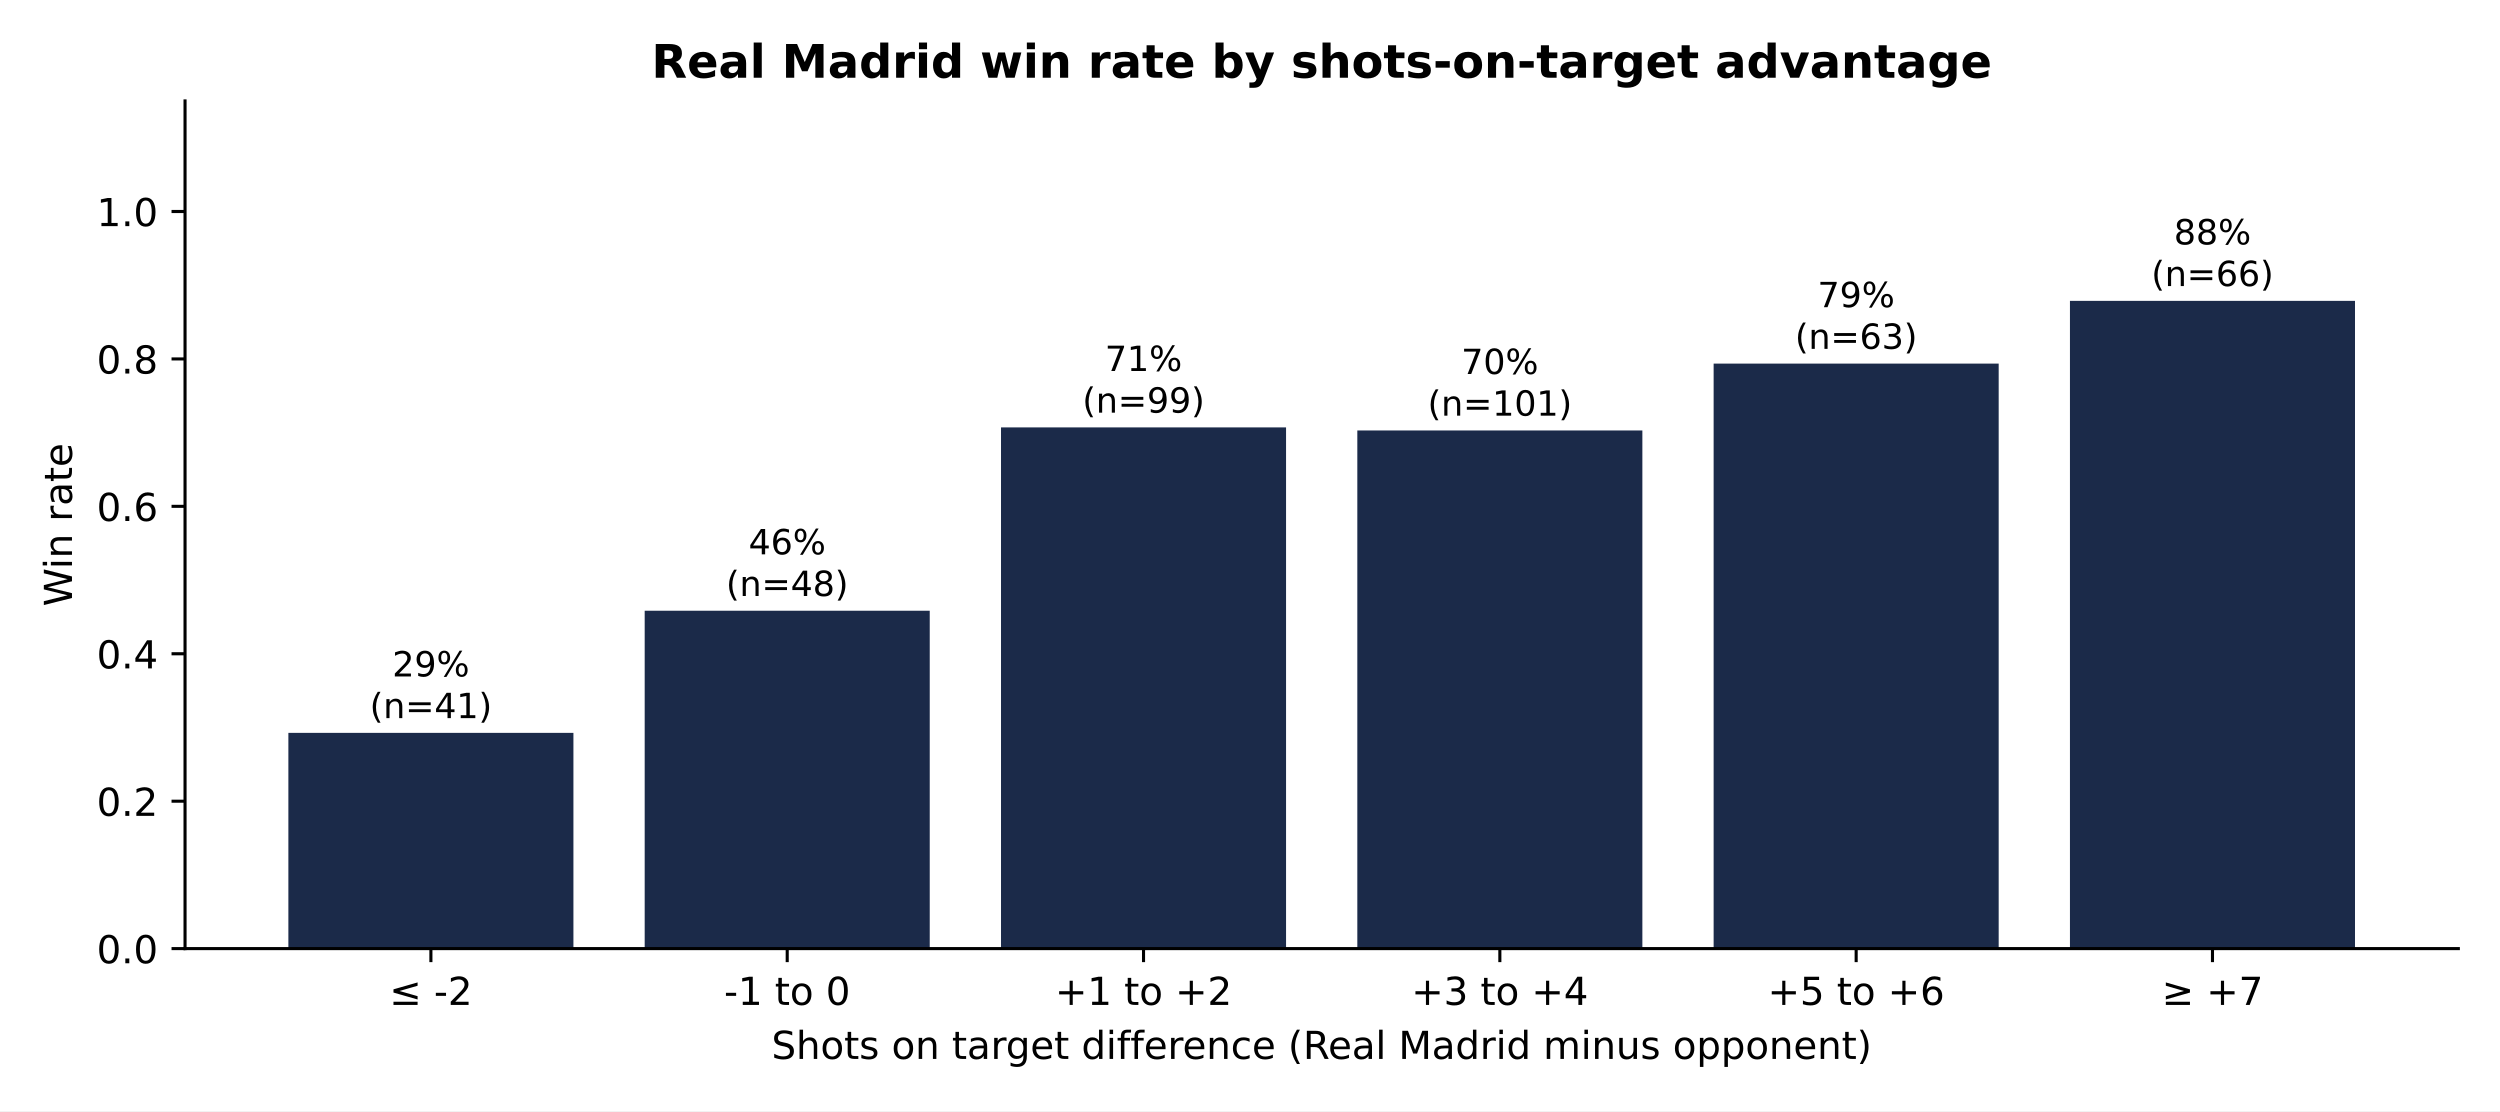
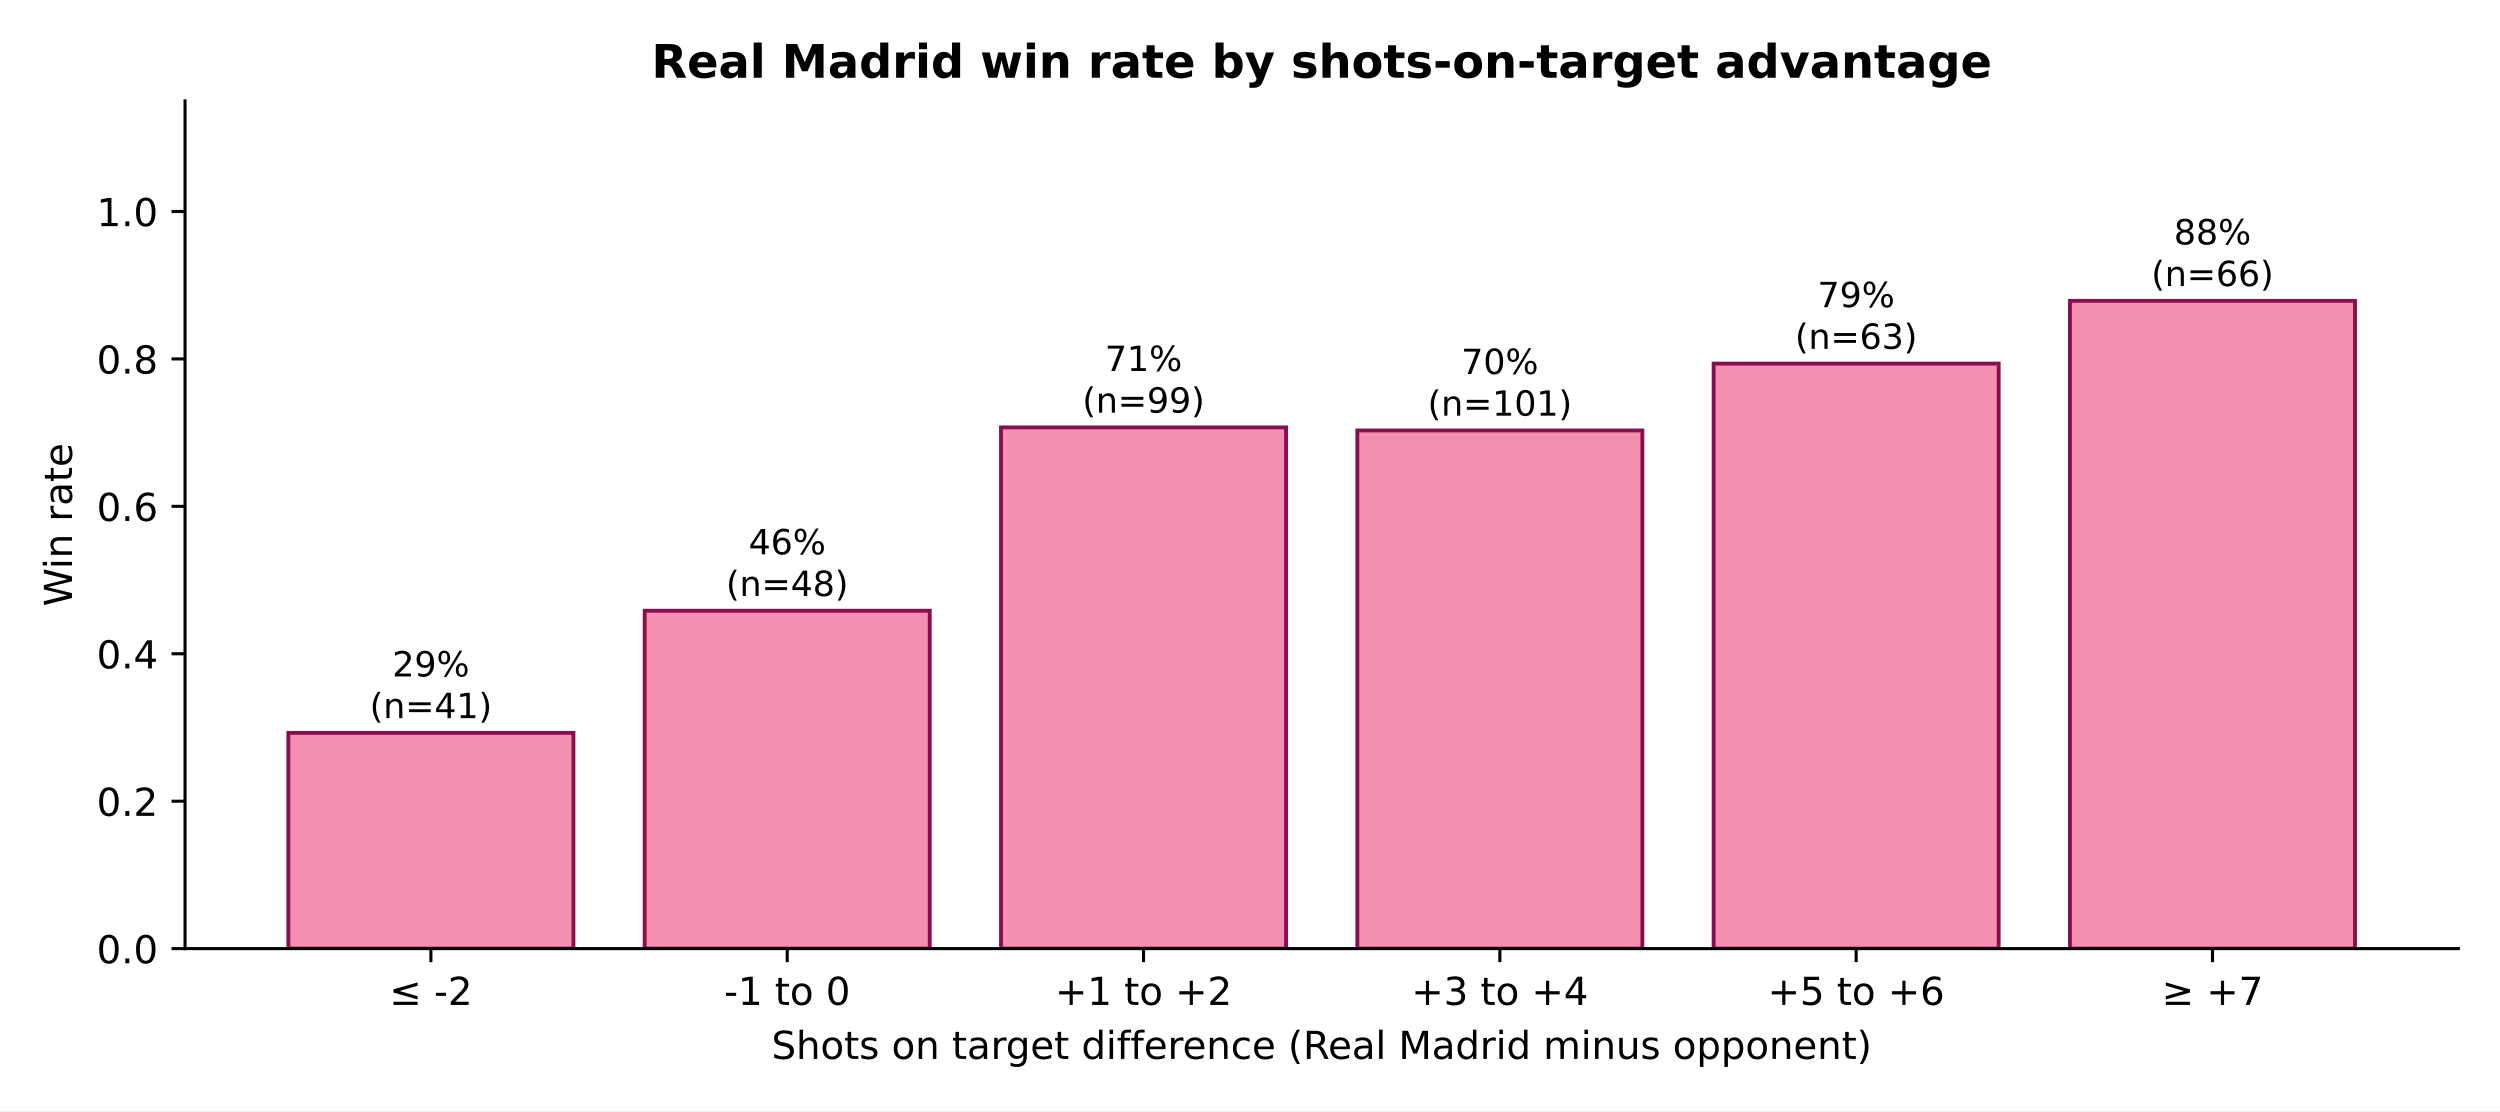
<svg xmlns="http://www.w3.org/2000/svg" xmlns:xlink="http://www.w3.org/1999/xlink" width="648pt" height="288pt" viewBox="0 0 648 288" version="1.1">
  <defs>
    <style type="text/css">*{stroke-linejoin: round; stroke-linecap: butt}</style>
  </defs>
  <g id="figure_1">
    <g id="patch_1">
      <path d="M 0 288  L 648 288  L 648 0  L 0 0  z " style="fill: #ffffff" />
    </g>
    <g id="axes_1">
      <g id="patch_2">
        <path d="M 47.962 245.878  L 637.2 245.878  L 637.2 26.16  L 47.962 26.16  z " style="fill: #ffffff" />
      </g>
      <g id="patch_3">
-         <path d="M 74.746 245.878  L 148.631 245.878  L 148.631 189.958  L 74.746 189.958  z " clip-path="url(#pe4ee707b54)" style="fill: #1b2a49" />
+         <path d="M 74.746 245.878  L 148.631 245.878  L 148.631 189.958  L 74.746 189.958  z " clip-path="url(#pb40ecc2edf)" style="fill: #f48fb1; stroke: #880e4f; stroke-linejoin: miter" />
      </g>
      <g id="patch_4">
-         <path d="M 167.103 245.878  L 240.988 245.878  L 240.988 158.309  L 167.103 158.309  z " clip-path="url(#pe4ee707b54)" style="fill: #1b2a49" />
+         <path d="M 167.103 245.878  L 240.988 245.878  L 240.988 158.309  L 167.103 158.309  z " clip-path="url(#pb40ecc2edf)" style="fill: #f48fb1; stroke: #880e4f; stroke-linejoin: miter" />
      </g>
      <g id="patch_5">
-         <path d="M 259.46 245.878  L 333.345 245.878  L 333.345 110.786  L 259.46 110.786  z " clip-path="url(#pe4ee707b54)" style="fill: #1b2a49" />
+         <path d="M 259.46 245.878  L 333.345 245.878  L 333.345 110.786  L 259.46 110.786  z " clip-path="url(#pb40ecc2edf)" style="fill: #f48fb1; stroke: #880e4f; stroke-linejoin: miter" />
      </g>
      <g id="patch_6">
-         <path d="M 351.817 245.878  L 425.702 245.878  L 425.702 111.569  L 351.817 111.569  z " clip-path="url(#pe4ee707b54)" style="fill: #1b2a49" />
+         <path d="M 351.817 245.878  L 425.702 245.878  L 425.702 111.569  L 351.817 111.569  z " clip-path="url(#pb40ecc2edf)" style="fill: #f48fb1; stroke: #880e4f; stroke-linejoin: miter" />
      </g>
      <g id="patch_7">
-         <path d="M 444.174 245.878  L 518.059 245.878  L 518.059 94.244  L 444.174 94.244  z " clip-path="url(#pe4ee707b54)" style="fill: #1b2a49" />
+         <path d="M 444.174 245.878  L 518.059 245.878  L 518.059 94.244  L 444.174 94.244  z " clip-path="url(#pb40ecc2edf)" style="fill: #f48fb1; stroke: #880e4f; stroke-linejoin: miter" />
      </g>
      <g id="patch_8">
-         <path d="M 536.531 245.878  L 610.416 245.878  L 610.416 77.977  L 536.531 77.977  z " clip-path="url(#pe4ee707b54)" style="fill: #1b2a49" />
+         <path d="M 536.531 245.878  L 610.416 245.878  L 610.416 77.977  L 536.531 77.977  z " clip-path="url(#pb40ecc2edf)" style="fill: #f48fb1; stroke: #880e4f; stroke-linejoin: miter" />
      </g>
      <g id="matplotlib.axis_1">
        <g id="xtick_1">
          <g id="line2d_1">
            <defs>
-               <path id="m7f5f1f44b0" d="M 0 0  L 0 3.5  " style="stroke: #000000; stroke-width: 0.8" />
+               <path id="m154e202528" d="M 0 0  L 0 3.5  " style="stroke: #000000; stroke-width: 0.8" />
            </defs>
            <g>
-               <use xlink:href="#m7f5f1f44b0" x="111.689" y="245.878" style="stroke: #000000; stroke-width: 0.8" />
+               <use xlink:href="#m154e202528" x="111.689" y="245.878" style="stroke: #000000; stroke-width: 0.8" />
            </g>
          </g>
          <g id="text_1">
            <text style="font-size: 10px; font-family: 'DejaVu Sans', 'Bitstream Vera Sans', 'Computer Modern Sans Serif', 'Lucida Grande', 'Verdana', 'Geneva', 'Lucid', 'Arial', 'Helvetica', 'Avant Garde', sans-serif; text-anchor: middle" x="111.689" y="260.475" transform="rotate(-0 111.6887 260.4753)">≤ -2</text>
          </g>
        </g>
        <g id="xtick_2">
          <g id="line2d_2">
            <g>
-               <use xlink:href="#m7f5f1f44b0" x="204.046" y="245.878" style="stroke: #000000; stroke-width: 0.8" />
+               <use xlink:href="#m154e202528" x="204.046" y="245.878" style="stroke: #000000; stroke-width: 0.8" />
            </g>
          </g>
          <g id="text_2">
            <text style="font-size: 10px; font-family: 'DejaVu Sans', 'Bitstream Vera Sans', 'Computer Modern Sans Serif', 'Lucida Grande', 'Verdana', 'Geneva', 'Lucid', 'Arial', 'Helvetica', 'Avant Garde', sans-serif; text-anchor: middle" x="204.046" y="260.475" transform="rotate(-0 204.0457 260.4753)">-1 to 0</text>
          </g>
        </g>
        <g id="xtick_3">
          <g id="line2d_3">
            <g>
-               <use xlink:href="#m7f5f1f44b0" x="296.403" y="245.878" style="stroke: #000000; stroke-width: 0.8" />
+               <use xlink:href="#m154e202528" x="296.403" y="245.878" style="stroke: #000000; stroke-width: 0.8" />
            </g>
          </g>
          <g id="text_3">
            <text style="font-size: 10px; font-family: 'DejaVu Sans', 'Bitstream Vera Sans', 'Computer Modern Sans Serif', 'Lucida Grande', 'Verdana', 'Geneva', 'Lucid', 'Arial', 'Helvetica', 'Avant Garde', sans-serif; text-anchor: middle" x="296.403" y="260.475" transform="rotate(-0 296.4027 260.4753)">+1 to +2</text>
          </g>
        </g>
        <g id="xtick_4">
          <g id="line2d_4">
            <g>
-               <use xlink:href="#m7f5f1f44b0" x="388.76" y="245.878" style="stroke: #000000; stroke-width: 0.8" />
+               <use xlink:href="#m154e202528" x="388.76" y="245.878" style="stroke: #000000; stroke-width: 0.8" />
            </g>
          </g>
          <g id="text_4">
            <text style="font-size: 10px; font-family: 'DejaVu Sans', 'Bitstream Vera Sans', 'Computer Modern Sans Serif', 'Lucida Grande', 'Verdana', 'Geneva', 'Lucid', 'Arial', 'Helvetica', 'Avant Garde', sans-serif; text-anchor: middle" x="388.76" y="260.475" transform="rotate(-0 388.7597 260.4753)">+3 to +4</text>
          </g>
        </g>
        <g id="xtick_5">
          <g id="line2d_5">
            <g>
-               <use xlink:href="#m7f5f1f44b0" x="481.117" y="245.878" style="stroke: #000000; stroke-width: 0.8" />
+               <use xlink:href="#m154e202528" x="481.117" y="245.878" style="stroke: #000000; stroke-width: 0.8" />
            </g>
          </g>
          <g id="text_5">
            <text style="font-size: 10px; font-family: 'DejaVu Sans', 'Bitstream Vera Sans', 'Computer Modern Sans Serif', 'Lucida Grande', 'Verdana', 'Geneva', 'Lucid', 'Arial', 'Helvetica', 'Avant Garde', sans-serif; text-anchor: middle" x="481.117" y="260.475" transform="rotate(-0 481.1167 260.4753)">+5 to +6</text>
          </g>
        </g>
        <g id="xtick_6">
          <g id="line2d_6">
            <g>
-               <use xlink:href="#m7f5f1f44b0" x="573.474" y="245.878" style="stroke: #000000; stroke-width: 0.8" />
+               <use xlink:href="#m154e202528" x="573.474" y="245.878" style="stroke: #000000; stroke-width: 0.8" />
            </g>
          </g>
          <g id="text_6">
            <text style="font-size: 10px; font-family: 'DejaVu Sans', 'Bitstream Vera Sans', 'Computer Modern Sans Serif', 'Lucida Grande', 'Verdana', 'Geneva', 'Lucid', 'Arial', 'Helvetica', 'Avant Garde', sans-serif; text-anchor: middle" x="573.474" y="260.475" transform="rotate(-0 573.4737 260.4753)">≥ +7</text>
          </g>
        </g>
        <g id="text_7">
          <text style="font-size: 10px; font-family: 'DejaVu Sans', 'Bitstream Vera Sans', 'Computer Modern Sans Serif', 'Lucida Grande', 'Verdana', 'Geneva', 'Lucid', 'Arial', 'Helvetica', 'Avant Garde', sans-serif; text-anchor: middle" x="342.581" y="274.476" transform="rotate(-0 342.5812 274.4761)">Shots on target difference (Real Madrid minus opponent)</text>
        </g>
      </g>
      <g id="matplotlib.axis_2">
        <g id="ytick_1">
          <g id="line2d_7">
            <defs>
-               <path id="maba53c4e98" d="M 0 0  L -3.5 0  " style="stroke: #000000; stroke-width: 0.8" />
+               <path id="m3862c4c09f" d="M 0 0  L -3.5 0  " style="stroke: #000000; stroke-width: 0.8" />
            </defs>
            <g>
-               <use xlink:href="#maba53c4e98" x="47.962" y="245.878" style="stroke: #000000; stroke-width: 0.8" />
+               <use xlink:href="#m3862c4c09f" x="47.962" y="245.878" style="stroke: #000000; stroke-width: 0.8" />
            </g>
          </g>
          <g id="text_8">
            <text style="font-size: 10px; font-family: 'DejaVu Sans', 'Bitstream Vera Sans', 'Computer Modern Sans Serif', 'Lucida Grande', 'Verdana', 'Geneva', 'Lucid', 'Arial', 'Helvetica', 'Avant Garde', sans-serif; text-anchor: end" x="40.962" y="249.676" transform="rotate(-0 40.96234 249.6765)">0.0</text>
          </g>
        </g>
        <g id="ytick_2">
          <g id="line2d_8">
            <g>
-               <use xlink:href="#maba53c4e98" x="47.962" y="207.666" style="stroke: #000000; stroke-width: 0.8" />
+               <use xlink:href="#m3862c4c09f" x="47.962" y="207.666" style="stroke: #000000; stroke-width: 0.8" />
            </g>
          </g>
          <g id="text_9">
            <text style="font-size: 10px; font-family: 'DejaVu Sans', 'Bitstream Vera Sans', 'Computer Modern Sans Serif', 'Lucida Grande', 'Verdana', 'Geneva', 'Lucid', 'Arial', 'Helvetica', 'Avant Garde', sans-serif; text-anchor: end" x="40.962" y="211.465" transform="rotate(-0 40.96234 211.4647)">0.2</text>
          </g>
        </g>
        <g id="ytick_3">
          <g id="line2d_9">
            <g>
-               <use xlink:href="#maba53c4e98" x="47.962" y="169.454" style="stroke: #000000; stroke-width: 0.8" />
+               <use xlink:href="#m3862c4c09f" x="47.962" y="169.454" style="stroke: #000000; stroke-width: 0.8" />
            </g>
          </g>
          <g id="text_10">
            <text style="font-size: 10px; font-family: 'DejaVu Sans', 'Bitstream Vera Sans', 'Computer Modern Sans Serif', 'Lucida Grande', 'Verdana', 'Geneva', 'Lucid', 'Arial', 'Helvetica', 'Avant Garde', sans-serif; text-anchor: end" x="40.962" y="173.253" transform="rotate(-0 40.96234 173.253)">0.4</text>
          </g>
        </g>
        <g id="ytick_4">
          <g id="line2d_10">
            <g>
-               <use xlink:href="#maba53c4e98" x="47.962" y="131.242" style="stroke: #000000; stroke-width: 0.8" />
+               <use xlink:href="#m3862c4c09f" x="47.962" y="131.242" style="stroke: #000000; stroke-width: 0.8" />
            </g>
          </g>
          <g id="text_11">
            <text style="font-size: 10px; font-family: 'DejaVu Sans', 'Bitstream Vera Sans', 'Computer Modern Sans Serif', 'Lucida Grande', 'Verdana', 'Geneva', 'Lucid', 'Arial', 'Helvetica', 'Avant Garde', sans-serif; text-anchor: end" x="40.962" y="135.041" transform="rotate(-0 40.96234 135.0412)">0.6</text>
          </g>
        </g>
        <g id="ytick_5">
          <g id="line2d_11">
            <g>
-               <use xlink:href="#maba53c4e98" x="47.962" y="93.031" style="stroke: #000000; stroke-width: 0.8" />
+               <use xlink:href="#m3862c4c09f" x="47.962" y="93.031" style="stroke: #000000; stroke-width: 0.8" />
            </g>
          </g>
          <g id="text_12">
            <text style="font-size: 10px; font-family: 'DejaVu Sans', 'Bitstream Vera Sans', 'Computer Modern Sans Serif', 'Lucida Grande', 'Verdana', 'Geneva', 'Lucid', 'Arial', 'Helvetica', 'Avant Garde', sans-serif; text-anchor: end" x="40.962" y="96.829" transform="rotate(-0 40.96234 96.82942)">0.8</text>
          </g>
        </g>
        <g id="ytick_6">
          <g id="line2d_12">
            <g>
-               <use xlink:href="#maba53c4e98" x="47.962" y="54.819" style="stroke: #000000; stroke-width: 0.8" />
+               <use xlink:href="#m3862c4c09f" x="47.962" y="54.819" style="stroke: #000000; stroke-width: 0.8" />
            </g>
          </g>
          <g id="text_13">
            <text style="font-size: 10px; font-family: 'DejaVu Sans', 'Bitstream Vera Sans', 'Computer Modern Sans Serif', 'Lucida Grande', 'Verdana', 'Geneva', 'Lucid', 'Arial', 'Helvetica', 'Avant Garde', sans-serif; text-anchor: end" x="40.962" y="58.618" transform="rotate(-0 40.96234 58.61765)">1.0</text>
          </g>
        </g>
        <g id="text_14">
          <text style="font-size: 10px; font-family: 'DejaVu Sans', 'Bitstream Vera Sans', 'Computer Modern Sans Serif', 'Lucida Grande', 'Verdana', 'Geneva', 'Lucid', 'Arial', 'Helvetica', 'Avant Garde', sans-serif; text-anchor: middle" x="18.657" y="136.019" transform="rotate(-90 18.65687 136.0188)">Win rate</text>
        </g>
      </g>
      <g id="patch_9">
        <path d="M 47.962 245.878  L 47.962 26.16  " style="fill: none; stroke: #000000; stroke-width: 0.8; stroke-linejoin: miter; stroke-linecap: square" />
      </g>
      <g id="patch_10">
        <path d="M 47.962 245.878  L 637.2 245.878  " style="fill: none; stroke: #000000; stroke-width: 0.8; stroke-linejoin: miter; stroke-linecap: square" />
      </g>
      <g id="text_15">
        <text style="font-size: 9px; font-family: 'DejaVu Sans', 'Bitstream Vera Sans', 'Computer Modern Sans Serif', 'Lucida Grande', 'Verdana', 'Geneva', 'Lucid', 'Arial', 'Helvetica', 'Avant Garde', sans-serif" transform="translate(101.6867 175.3351)">29%</text>
        <text style="font-size: 9px; font-family: 'DejaVu Sans', 'Bitstream Vera Sans', 'Computer Modern Sans Serif', 'Lucida Grande', 'Verdana', 'Geneva', 'Lucid', 'Arial', 'Helvetica', 'Avant Garde', sans-serif" transform="translate(95.82828 186.1368)">(n=41)</text>
      </g>
      <g id="text_16">
        <text style="font-size: 9px; font-family: 'DejaVu Sans', 'Bitstream Vera Sans', 'Computer Modern Sans Serif', 'Lucida Grande', 'Verdana', 'Geneva', 'Lucid', 'Arial', 'Helvetica', 'Avant Garde', sans-serif" transform="translate(194.0437 143.6861)">46%</text>
        <text style="font-size: 9px; font-family: 'DejaVu Sans', 'Bitstream Vera Sans', 'Computer Modern Sans Serif', 'Lucida Grande', 'Verdana', 'Geneva', 'Lucid', 'Arial', 'Helvetica', 'Avant Garde', sans-serif" transform="translate(188.1853 154.4878)">(n=48)</text>
      </g>
      <g id="text_17">
        <text style="font-size: 9px; font-family: 'DejaVu Sans', 'Bitstream Vera Sans', 'Computer Modern Sans Serif', 'Lucida Grande', 'Verdana', 'Geneva', 'Lucid', 'Arial', 'Helvetica', 'Avant Garde', sans-serif" transform="translate(286.4007 96.16262)">71%</text>
        <text style="font-size: 9px; font-family: 'DejaVu Sans', 'Bitstream Vera Sans', 'Computer Modern Sans Serif', 'Lucida Grande', 'Verdana', 'Geneva', 'Lucid', 'Arial', 'Helvetica', 'Avant Garde', sans-serif" transform="translate(280.5423 106.9644)">(n=99)</text>
      </g>
      <g id="text_18">
        <text style="font-size: 9px; font-family: 'DejaVu Sans', 'Bitstream Vera Sans', 'Computer Modern Sans Serif', 'Lucida Grande', 'Verdana', 'Geneva', 'Lucid', 'Arial', 'Helvetica', 'Avant Garde', sans-serif" transform="translate(378.7577 96.94604)">70%</text>
        <text style="font-size: 9px; font-family: 'DejaVu Sans', 'Bitstream Vera Sans', 'Computer Modern Sans Serif', 'Lucida Grande', 'Verdana', 'Geneva', 'Lucid', 'Arial', 'Helvetica', 'Avant Garde', sans-serif" transform="translate(370.0362 107.7478)">(n=101)</text>
      </g>
      <g id="text_19">
        <text style="font-size: 9px; font-family: 'DejaVu Sans', 'Bitstream Vera Sans', 'Computer Modern Sans Serif', 'Lucida Grande', 'Verdana', 'Geneva', 'Lucid', 'Arial', 'Helvetica', 'Avant Garde', sans-serif" transform="translate(471.1147 79.62073)">79%</text>
        <text style="font-size: 9px; font-family: 'DejaVu Sans', 'Bitstream Vera Sans', 'Computer Modern Sans Serif', 'Lucida Grande', 'Verdana', 'Geneva', 'Lucid', 'Arial', 'Helvetica', 'Avant Garde', sans-serif" transform="translate(465.2563 90.42249)">(n=63)</text>
      </g>
      <g id="text_20">
        <text style="font-size: 9px; font-family: 'DejaVu Sans', 'Bitstream Vera Sans', 'Computer Modern Sans Serif', 'Lucida Grande', 'Verdana', 'Geneva', 'Lucid', 'Arial', 'Helvetica', 'Avant Garde', sans-serif" transform="translate(563.4717 63.35454)">88%</text>
        <text style="font-size: 9px; font-family: 'DejaVu Sans', 'Bitstream Vera Sans', 'Computer Modern Sans Serif', 'Lucida Grande', 'Verdana', 'Geneva', 'Lucid', 'Arial', 'Helvetica', 'Avant Garde', sans-serif" transform="translate(557.6133 74.15629)">(n=66)</text>
      </g>
      <g id="text_21">
        <text style="font-weight: 700; font-size: 12px; font-family: 'DejaVu Sans', 'Bitstream Vera Sans', 'Computer Modern Sans Serif', 'Lucida Grande', 'Verdana', 'Geneva', 'Lucid', 'Arial', 'Helvetica', 'Avant Garde', sans-serif; text-anchor: middle" x="342.581" y="20.16" transform="rotate(-0 342.5812 20.16)">Real Madrid win rate by shots-on-target advantage</text>
      </g>
    </g>
  </g>
  <defs>
-     <clipPath id="pe4ee707b54">
+     <clipPath id="pb40ecc2edf">
      <rect x="47.962" y="26.16" width="589.238" height="219.718" />
    </clipPath>
  </defs>
</svg>
